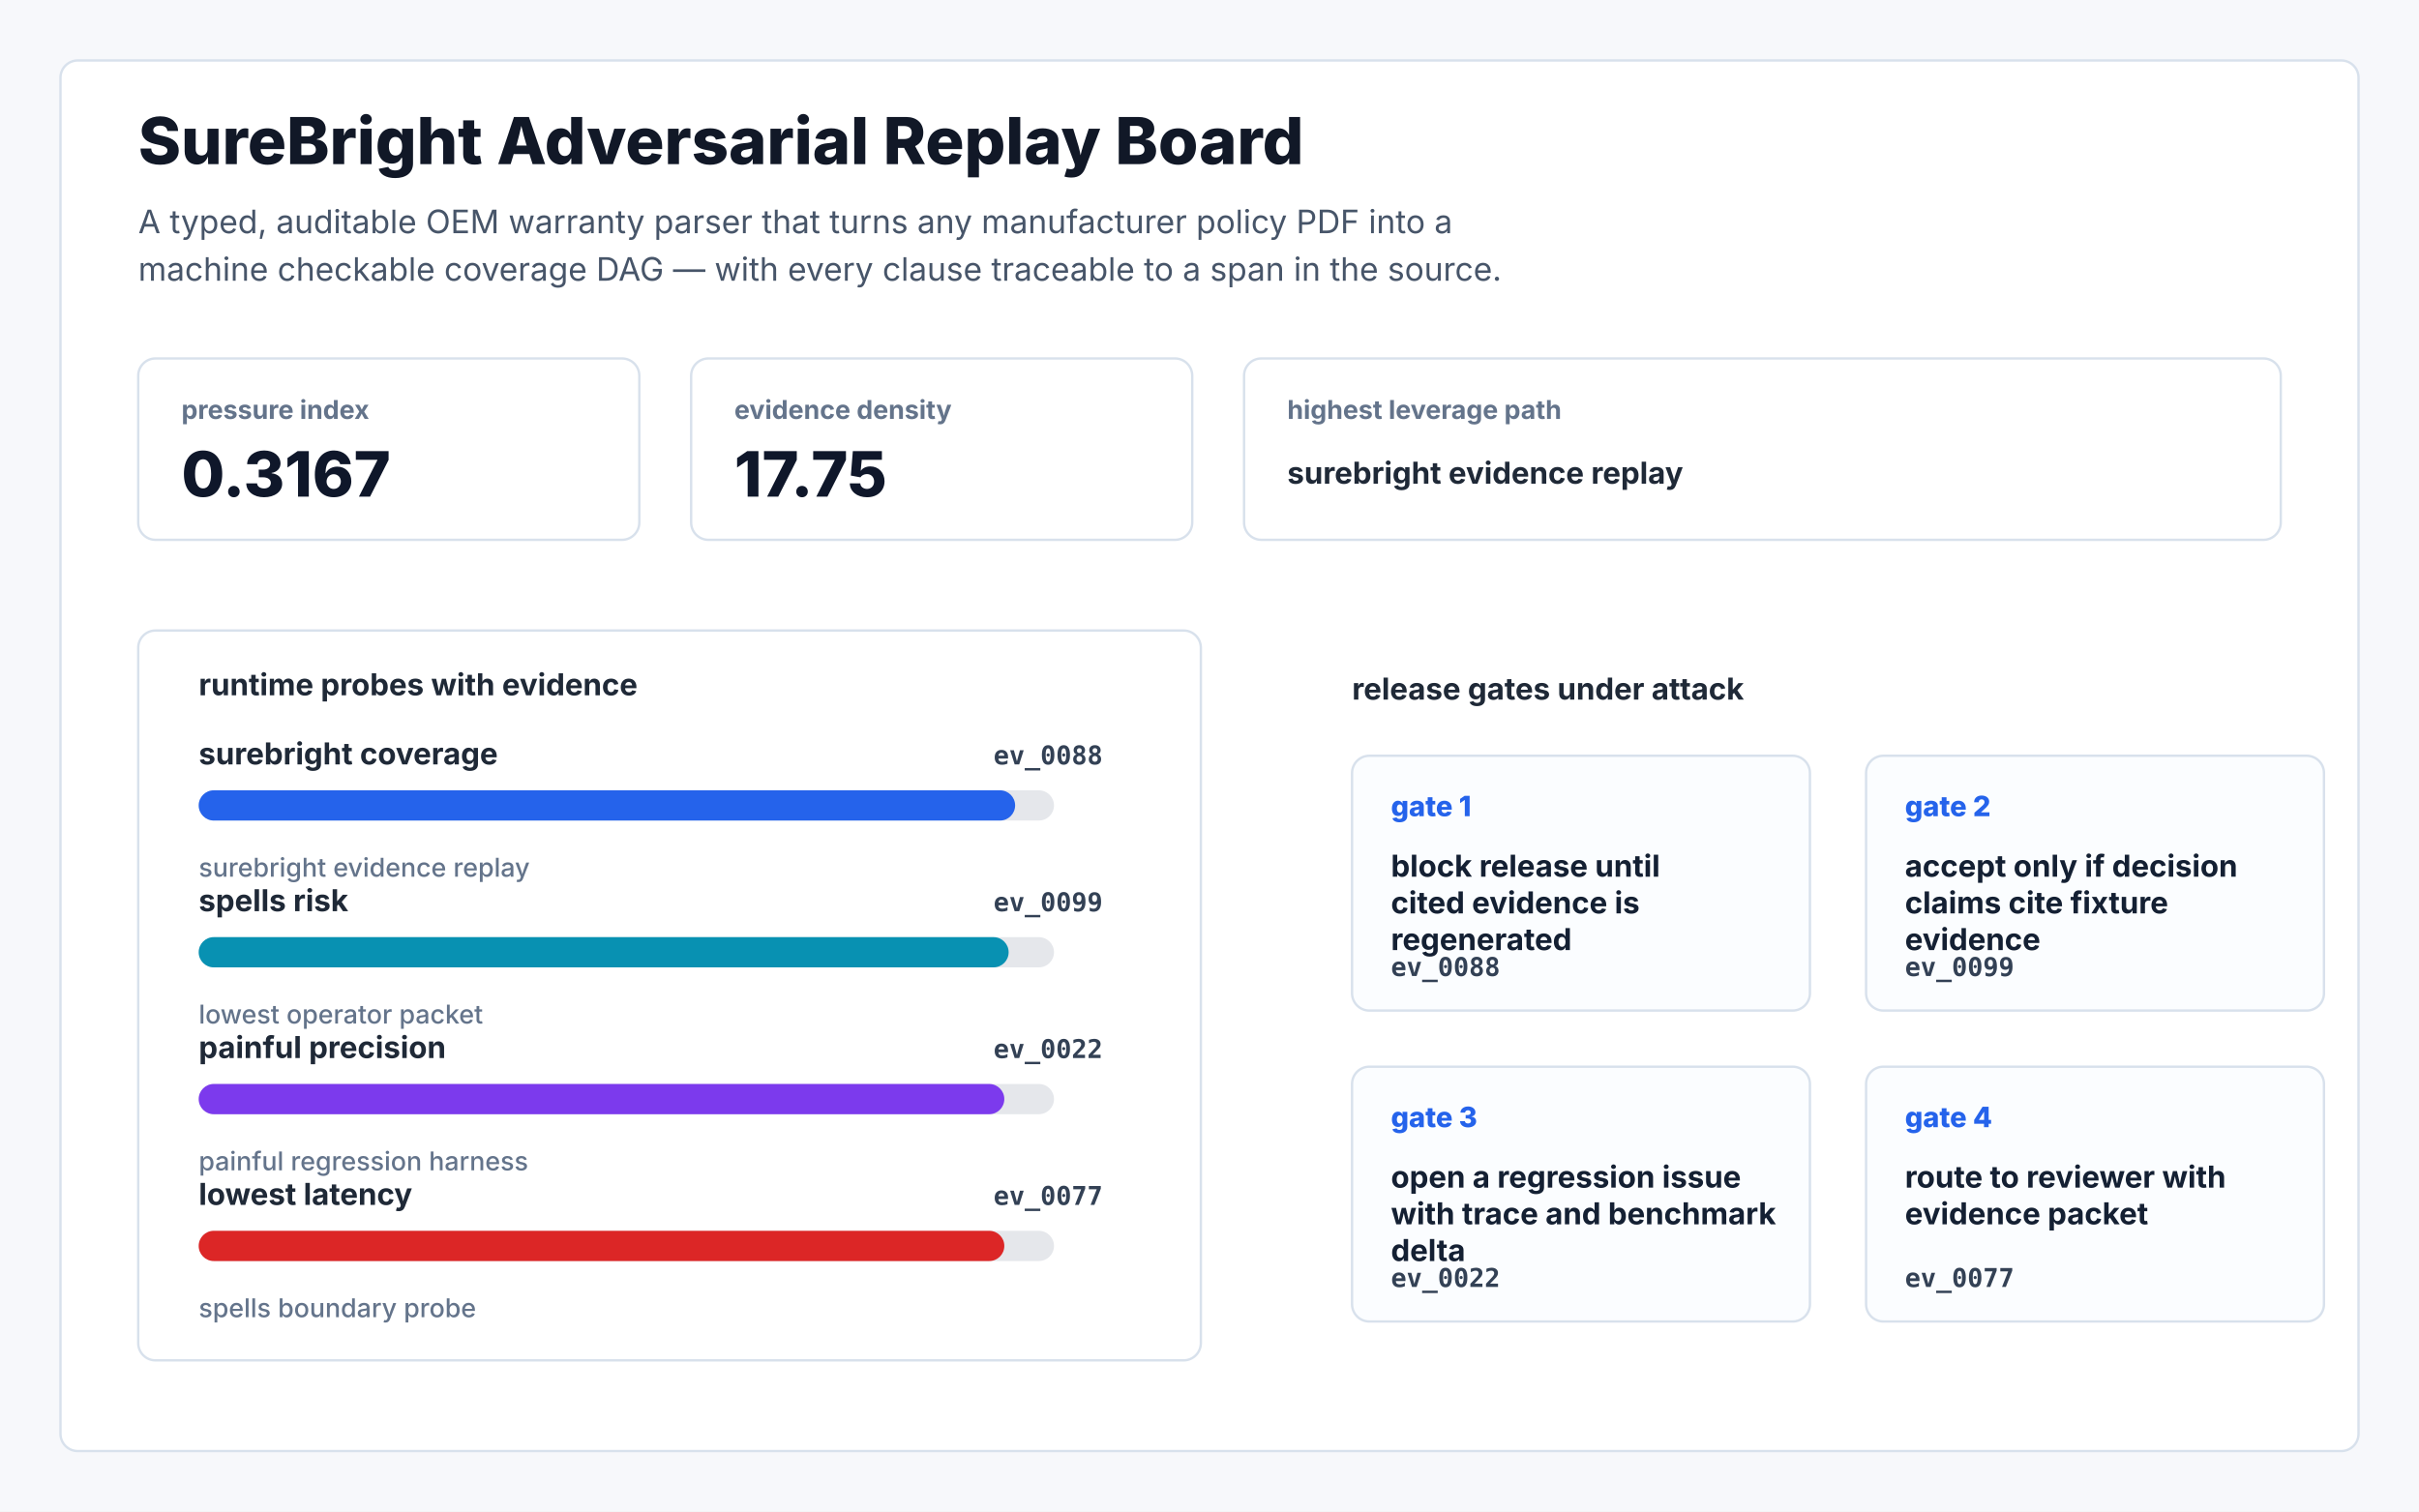
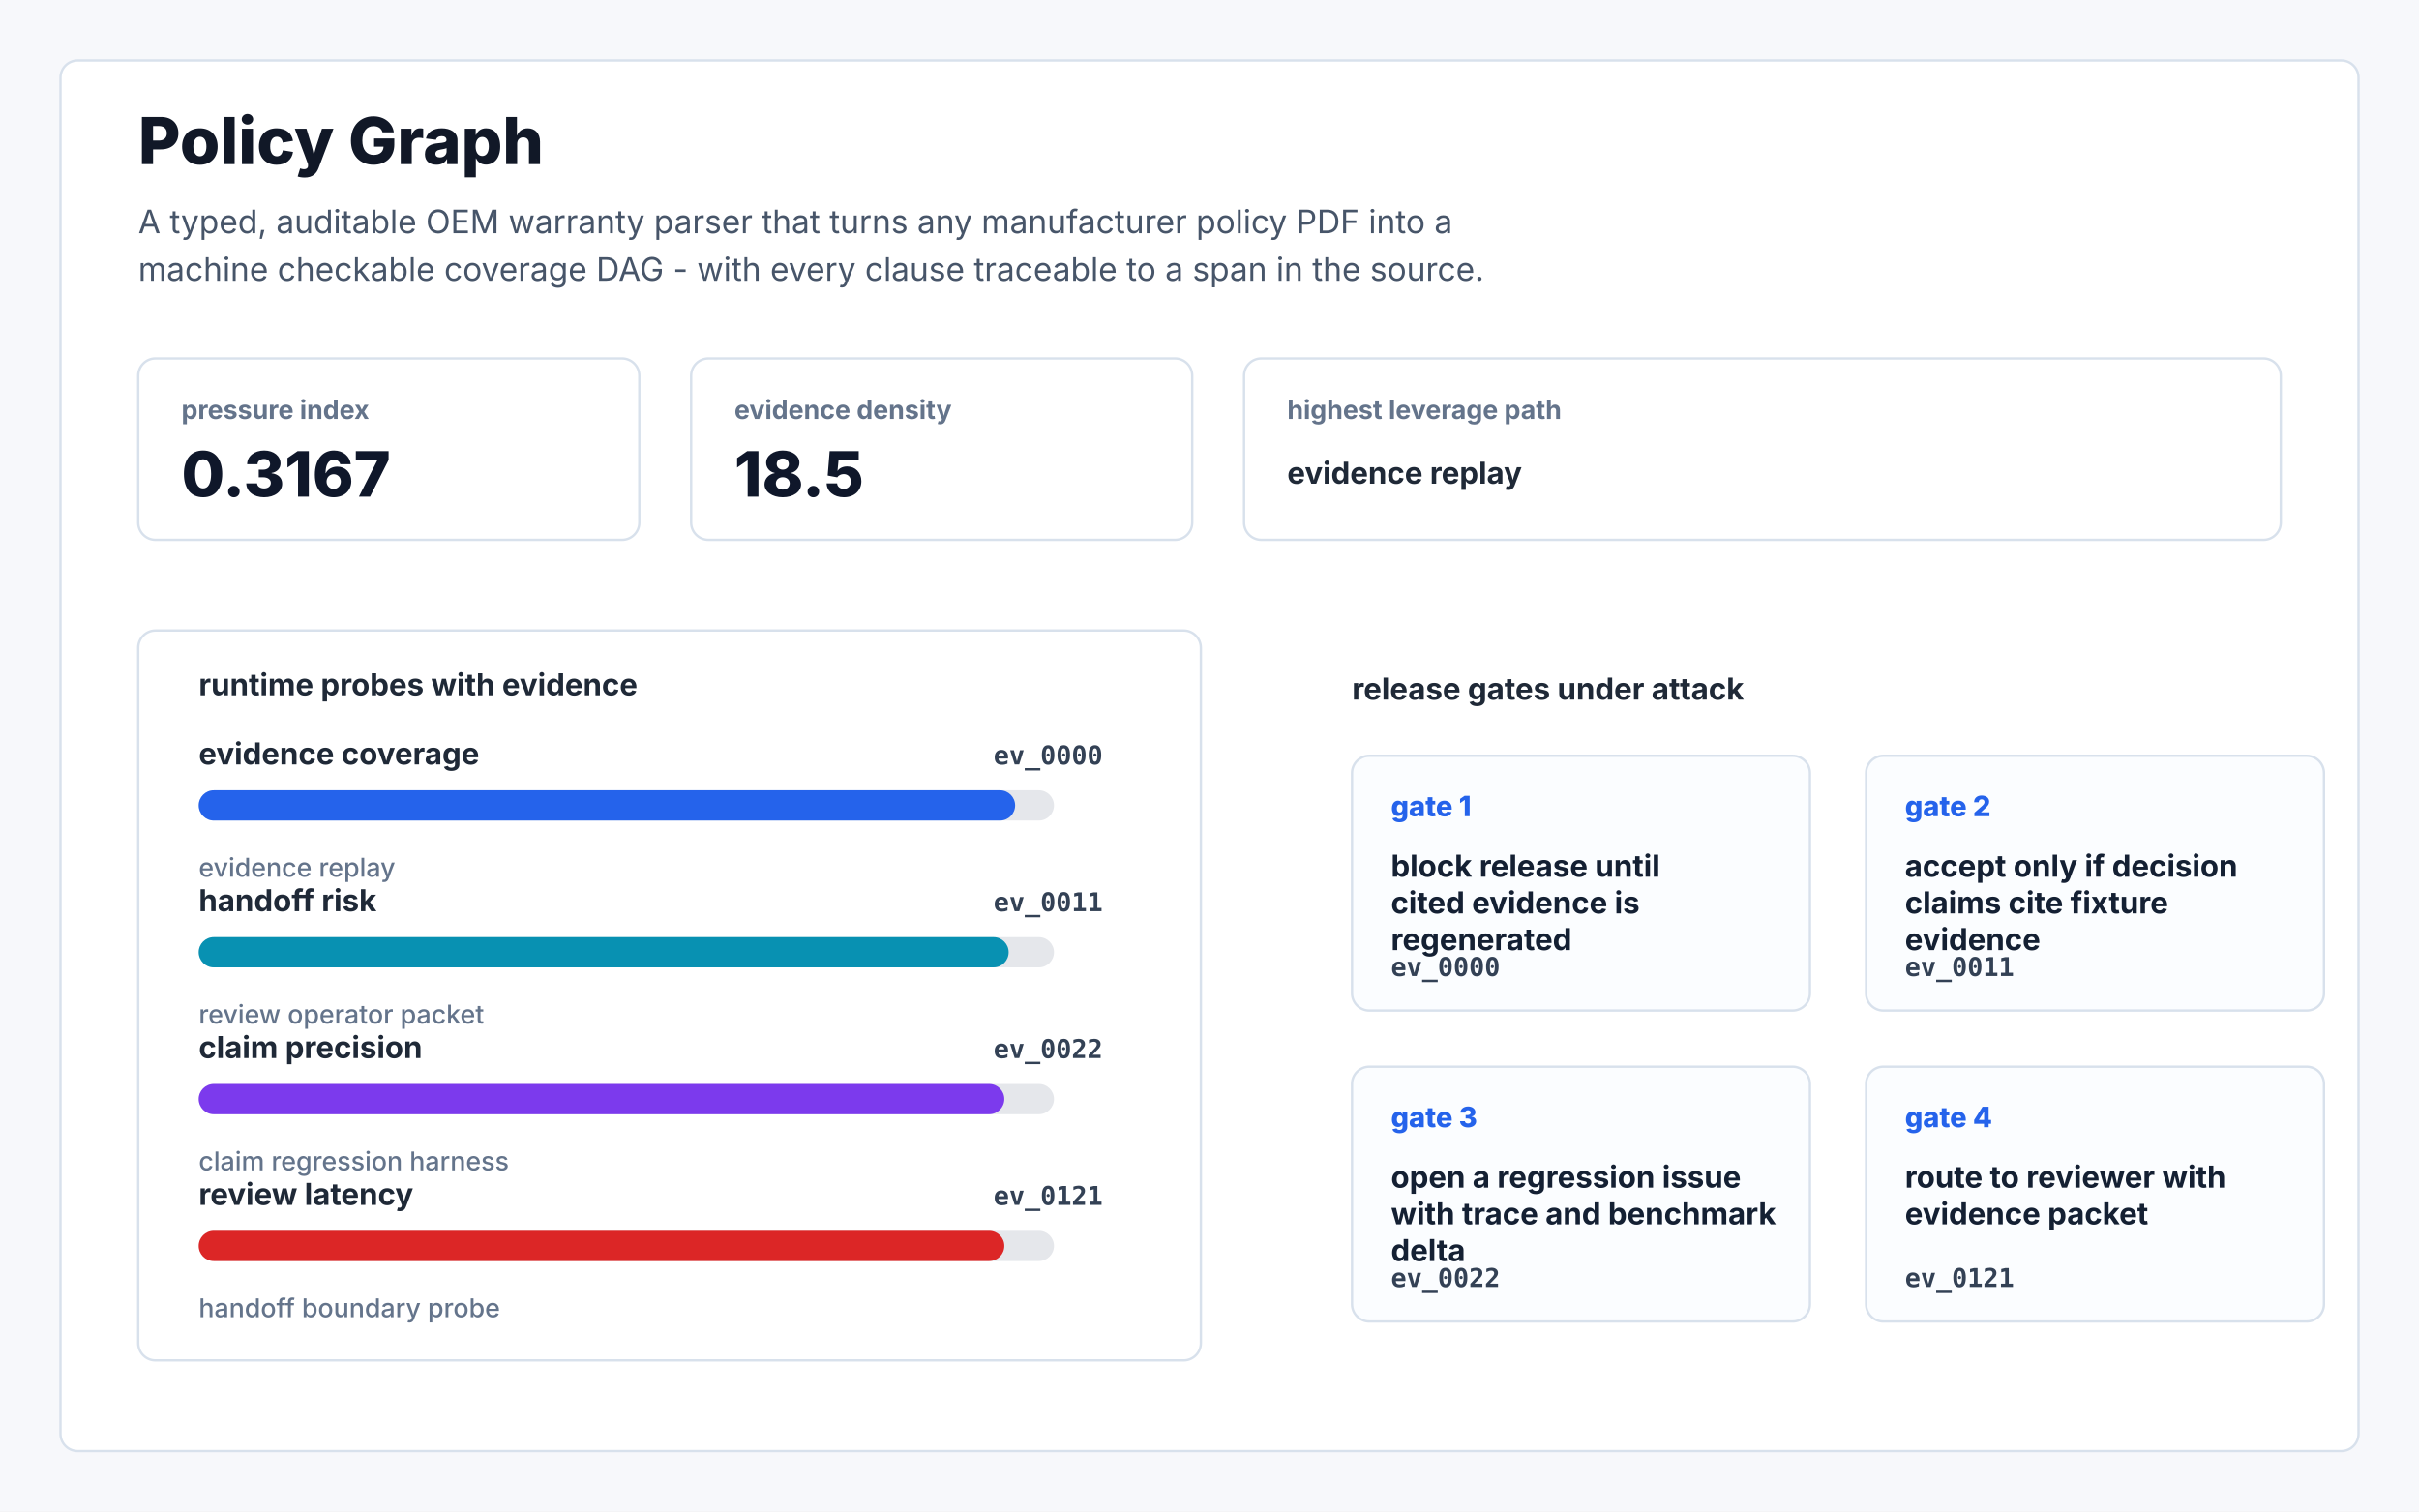
- <svg xmlns="http://www.w3.org/2000/svg" width="1120" height="700" viewBox="0 0 1120 700" role="img" aria-label="SureBright visual evidence dashboard">
+ <svg xmlns="http://www.w3.org/2000/svg" width="1120" height="700" viewBox="0 0 1120 700" role="img" aria-label="Policy Graph visual evidence dashboard">
  <defs>
    <style>
      .bg { fill:#f7f8fb; }
      .panel { fill:#ffffff; stroke:#d8e1ec; stroke-width:1.1; }
      .card { fill:#ffffff; stroke:#d8e1ec; stroke-width:1.1; }
      .actioncard { fill:#fbfdff; stroke:#d8e1ec; stroke-width:1.1; }
      .title { font:760 30px -apple-system,BlinkMacSystemFont,"Segoe UI",sans-serif; fill:#111827; }
      .sub { font:420 15px -apple-system,BlinkMacSystemFont,"Segoe UI",sans-serif; fill:#475569; }
      .label { font:700 14px -apple-system,BlinkMacSystemFont,"Segoe UI",sans-serif; fill:#1f2937; }
      .caption { font:500 12px -apple-system,BlinkMacSystemFont,"Segoe UI",sans-serif; fill:#64748b; }
      .small { font:650 12px -apple-system,BlinkMacSystemFont,"Segoe UI",sans-serif; fill:#64748b; }
      .metric { font:780 29px -apple-system,BlinkMacSystemFont,"Segoe UI",sans-serif; fill:#0f172a; }
      .rank { font:760 13px -apple-system,BlinkMacSystemFont,"Segoe UI",sans-serif; fill:#2563eb; }
      .cardtext { font:650 14px -apple-system,BlinkMacSystemFont,"Segoe UI",sans-serif; fill:#142033; }
      .mono { font:700 12px ui-monospace,SFMono-Regular,Menlo,monospace; fill:#334155; }
    </style>
  </defs>
  <rect class="bg" width="1120" height="700" />
  <rect class="panel" x="28" y="28" width="1064" height="644" rx="8" />
-   <text class="title" x="64" y="76">SureBright Adversarial Replay Board</text>
+   <text class="title" x="64" y="76">Policy Graph</text>
  <text class="sub" x="64" y="108">
    <tspan x="64" dy="0">A typed, auditable OEM warranty parser that turns any manufacturer policy PDF into a</tspan>
-     <tspan x="64" dy="22">machine checkable coverage DAG — with every clause traceable to a span in the source.</tspan>
+     <tspan x="64" dy="22">machine checkable coverage DAG - with every clause traceable to a span in the source.</tspan>
  </text>
  <rect class="card" x="64" y="166" width="232" height="84" rx="8" />
  <text class="small" x="84" y="194">pressure index</text>
  <text class="metric" x="84" y="230">0.3167</text>
  <rect class="card" x="320" y="166" width="232" height="84" rx="8" />
  <text class="small" x="340" y="194">evidence density</text>
-   <text class="metric" x="340" y="230">17.75</text>
+   <text class="metric" x="340" y="230">18.5</text>
  <rect class="card" x="576" y="166" width="480" height="84" rx="8" />
  <text class="small" x="596" y="194">highest leverage path</text>
  <text class="label" x="596" y="224">
-     <tspan x="596" dy="0">surebright evidence replay</tspan>
+     <tspan x="596" dy="0">evidence replay</tspan>
  </text>
  <rect class="card" x="64" y="292" width="492" height="338" rx="8" />
  <text class="label" x="92" y="322">runtime probes with evidence</text>
-   <text x="92" y="354" class="label">surebright coverage</text>
-   <text x="460" y="354" class="mono">ev_0088</text>
+   <text x="92" y="354" class="label">evidence coverage</text>
+   <text x="460" y="354" class="mono">ev_0000</text>
  <rect x="92" y="366" width="396" height="14" rx="7" fill="#e5e7eb" />
  <rect x="92" y="366" width="378" height="14" rx="7" fill="#2563eb" />
-   <text x="92" y="406" class="caption">surebright evidence replay</text>
-   <text x="92" y="422" class="label">spells risk</text>
-   <text x="460" y="422" class="mono">ev_0099</text>
+   <text x="92" y="406" class="caption">evidence replay</text>
+   <text x="92" y="422" class="label">handoff risk</text>
+   <text x="460" y="422" class="mono">ev_0011</text>
  <rect x="92" y="434" width="396" height="14" rx="7" fill="#e5e7eb" />
  <rect x="92" y="434" width="375" height="14" rx="7" fill="#0891b2" />
-   <text x="92" y="474" class="caption">lowest operator packet</text>
-   <text x="92" y="490" class="label">painful precision</text>
+   <text x="92" y="474" class="caption">review operator packet</text>
+   <text x="92" y="490" class="label">claim precision</text>
  <text x="460" y="490" class="mono">ev_0022</text>
  <rect x="92" y="502" width="396" height="14" rx="7" fill="#e5e7eb" />
  <rect x="92" y="502" width="373" height="14" rx="7" fill="#7c3aed" />
-   <text x="92" y="542" class="caption">painful regression harness</text>
-   <text x="92" y="558" class="label">lowest latency</text>
-   <text x="460" y="558" class="mono">ev_0077</text>
+   <text x="92" y="542" class="caption">claim regression harness</text>
+   <text x="92" y="558" class="label">review latency</text>
+   <text x="460" y="558" class="mono">ev_0121</text>
  <rect x="92" y="570" width="396" height="14" rx="7" fill="#e5e7eb" />
  <rect x="92" y="570" width="373" height="14" rx="7" fill="#dc2626" />
-   <text x="92" y="610" class="caption">spells boundary probe</text>
+   <text x="92" y="610" class="caption">handoff boundary probe</text>
  <text class="label" x="626" y="324">release gates under attack</text>
  <rect class="actioncard" x="626" y="350" width="212" height="118" rx="8" />
  <text class="rank" x="644" y="378">gate 1</text>
  <text class="cardtext" x="644" y="406">
    <tspan x="644" dy="0">block release until</tspan>
    <tspan x="644" dy="17">cited evidence is</tspan>
    <tspan x="644" dy="17">regenerated</tspan>
  </text>
-   <text class="mono" x="644" y="452">ev_0088</text>
+   <text class="mono" x="644" y="452">ev_0000</text>
  <rect class="actioncard" x="864" y="350" width="212" height="118" rx="8" />
  <text class="rank" x="882" y="378">gate 2</text>
  <text class="cardtext" x="882" y="406">
    <tspan x="882" dy="0">accept only if decision</tspan>
    <tspan x="882" dy="17">claims cite fixture</tspan>
    <tspan x="882" dy="17">evidence</tspan>
  </text>
-   <text class="mono" x="882" y="452">ev_0099</text>
+   <text class="mono" x="882" y="452">ev_0011</text>
  <rect class="actioncard" x="626" y="494" width="212" height="118" rx="8" />
  <text class="rank" x="644" y="522">gate 3</text>
  <text class="cardtext" x="644" y="550">
    <tspan x="644" dy="0">open a regression issue</tspan>
    <tspan x="644" dy="17">with trace and benchmark</tspan>
    <tspan x="644" dy="17">delta</tspan>
  </text>
  <text class="mono" x="644" y="596">ev_0022</text>
  <rect class="actioncard" x="864" y="494" width="212" height="118" rx="8" />
  <text class="rank" x="882" y="522">gate 4</text>
  <text class="cardtext" x="882" y="550">
    <tspan x="882" dy="0">route to reviewer with</tspan>
    <tspan x="882" dy="17">evidence packet</tspan>
  </text>
-   <text class="mono" x="882" y="596">ev_0077</text>
+   <text class="mono" x="882" y="596">ev_0121</text>
</svg>
